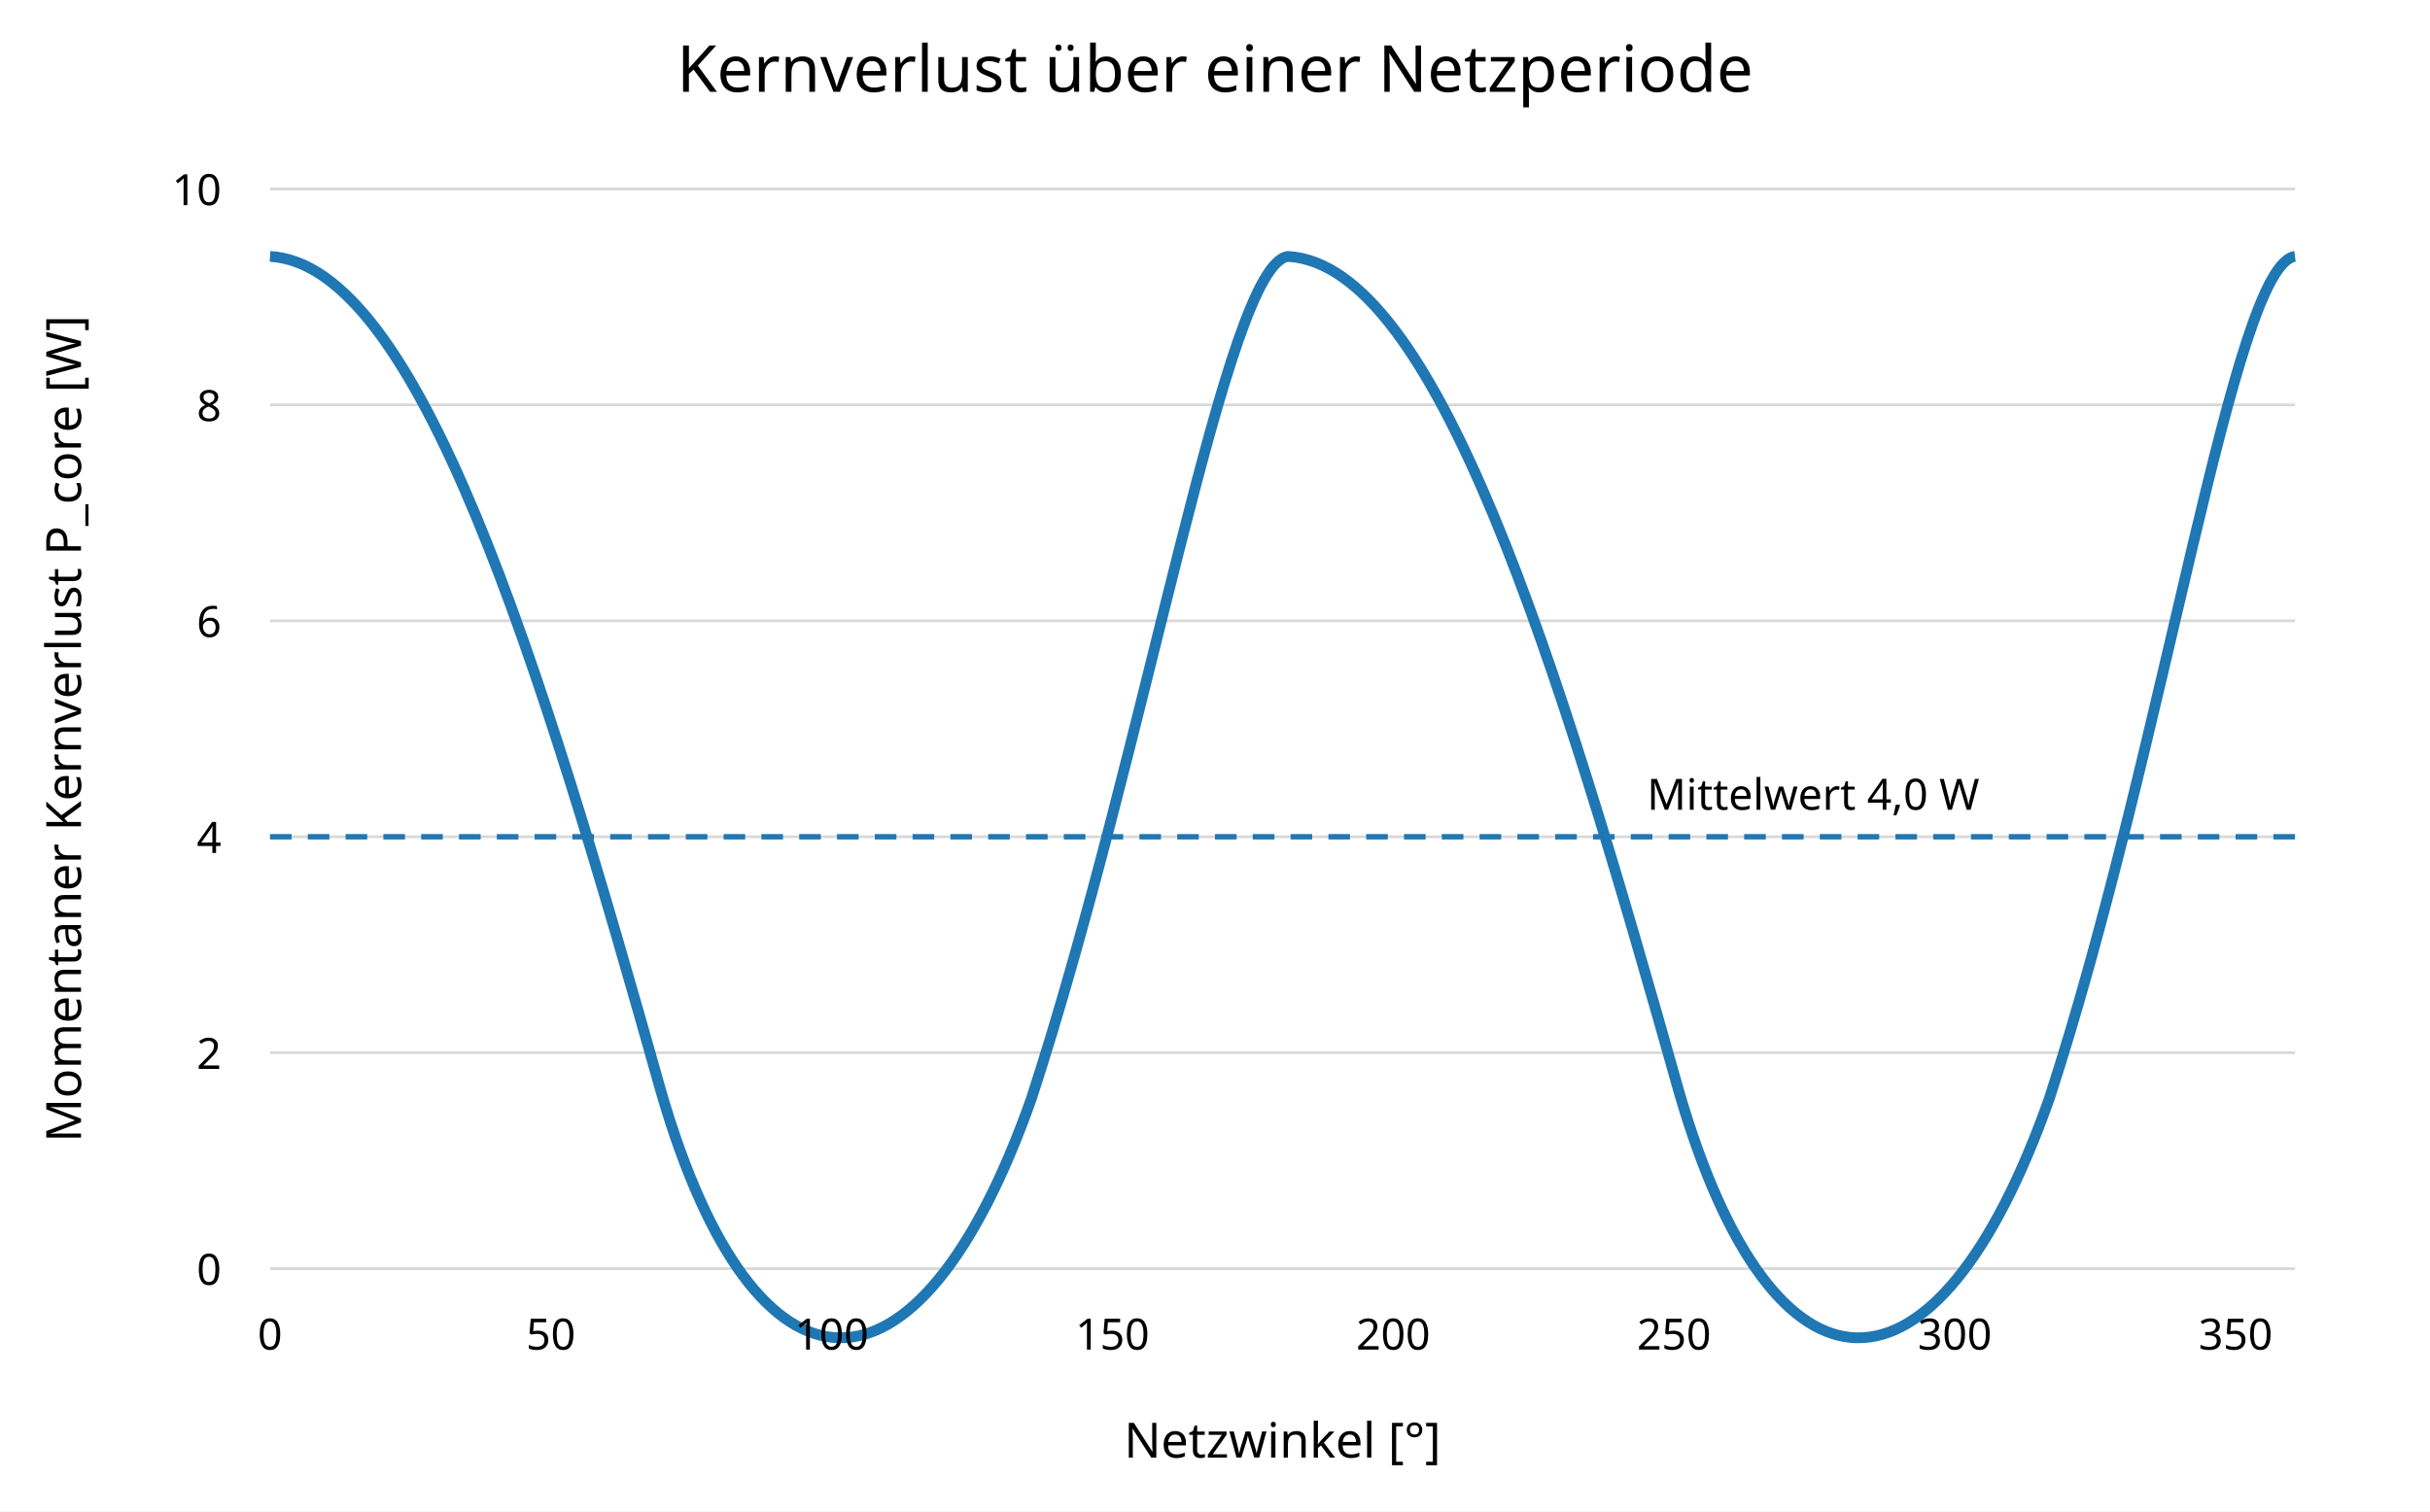
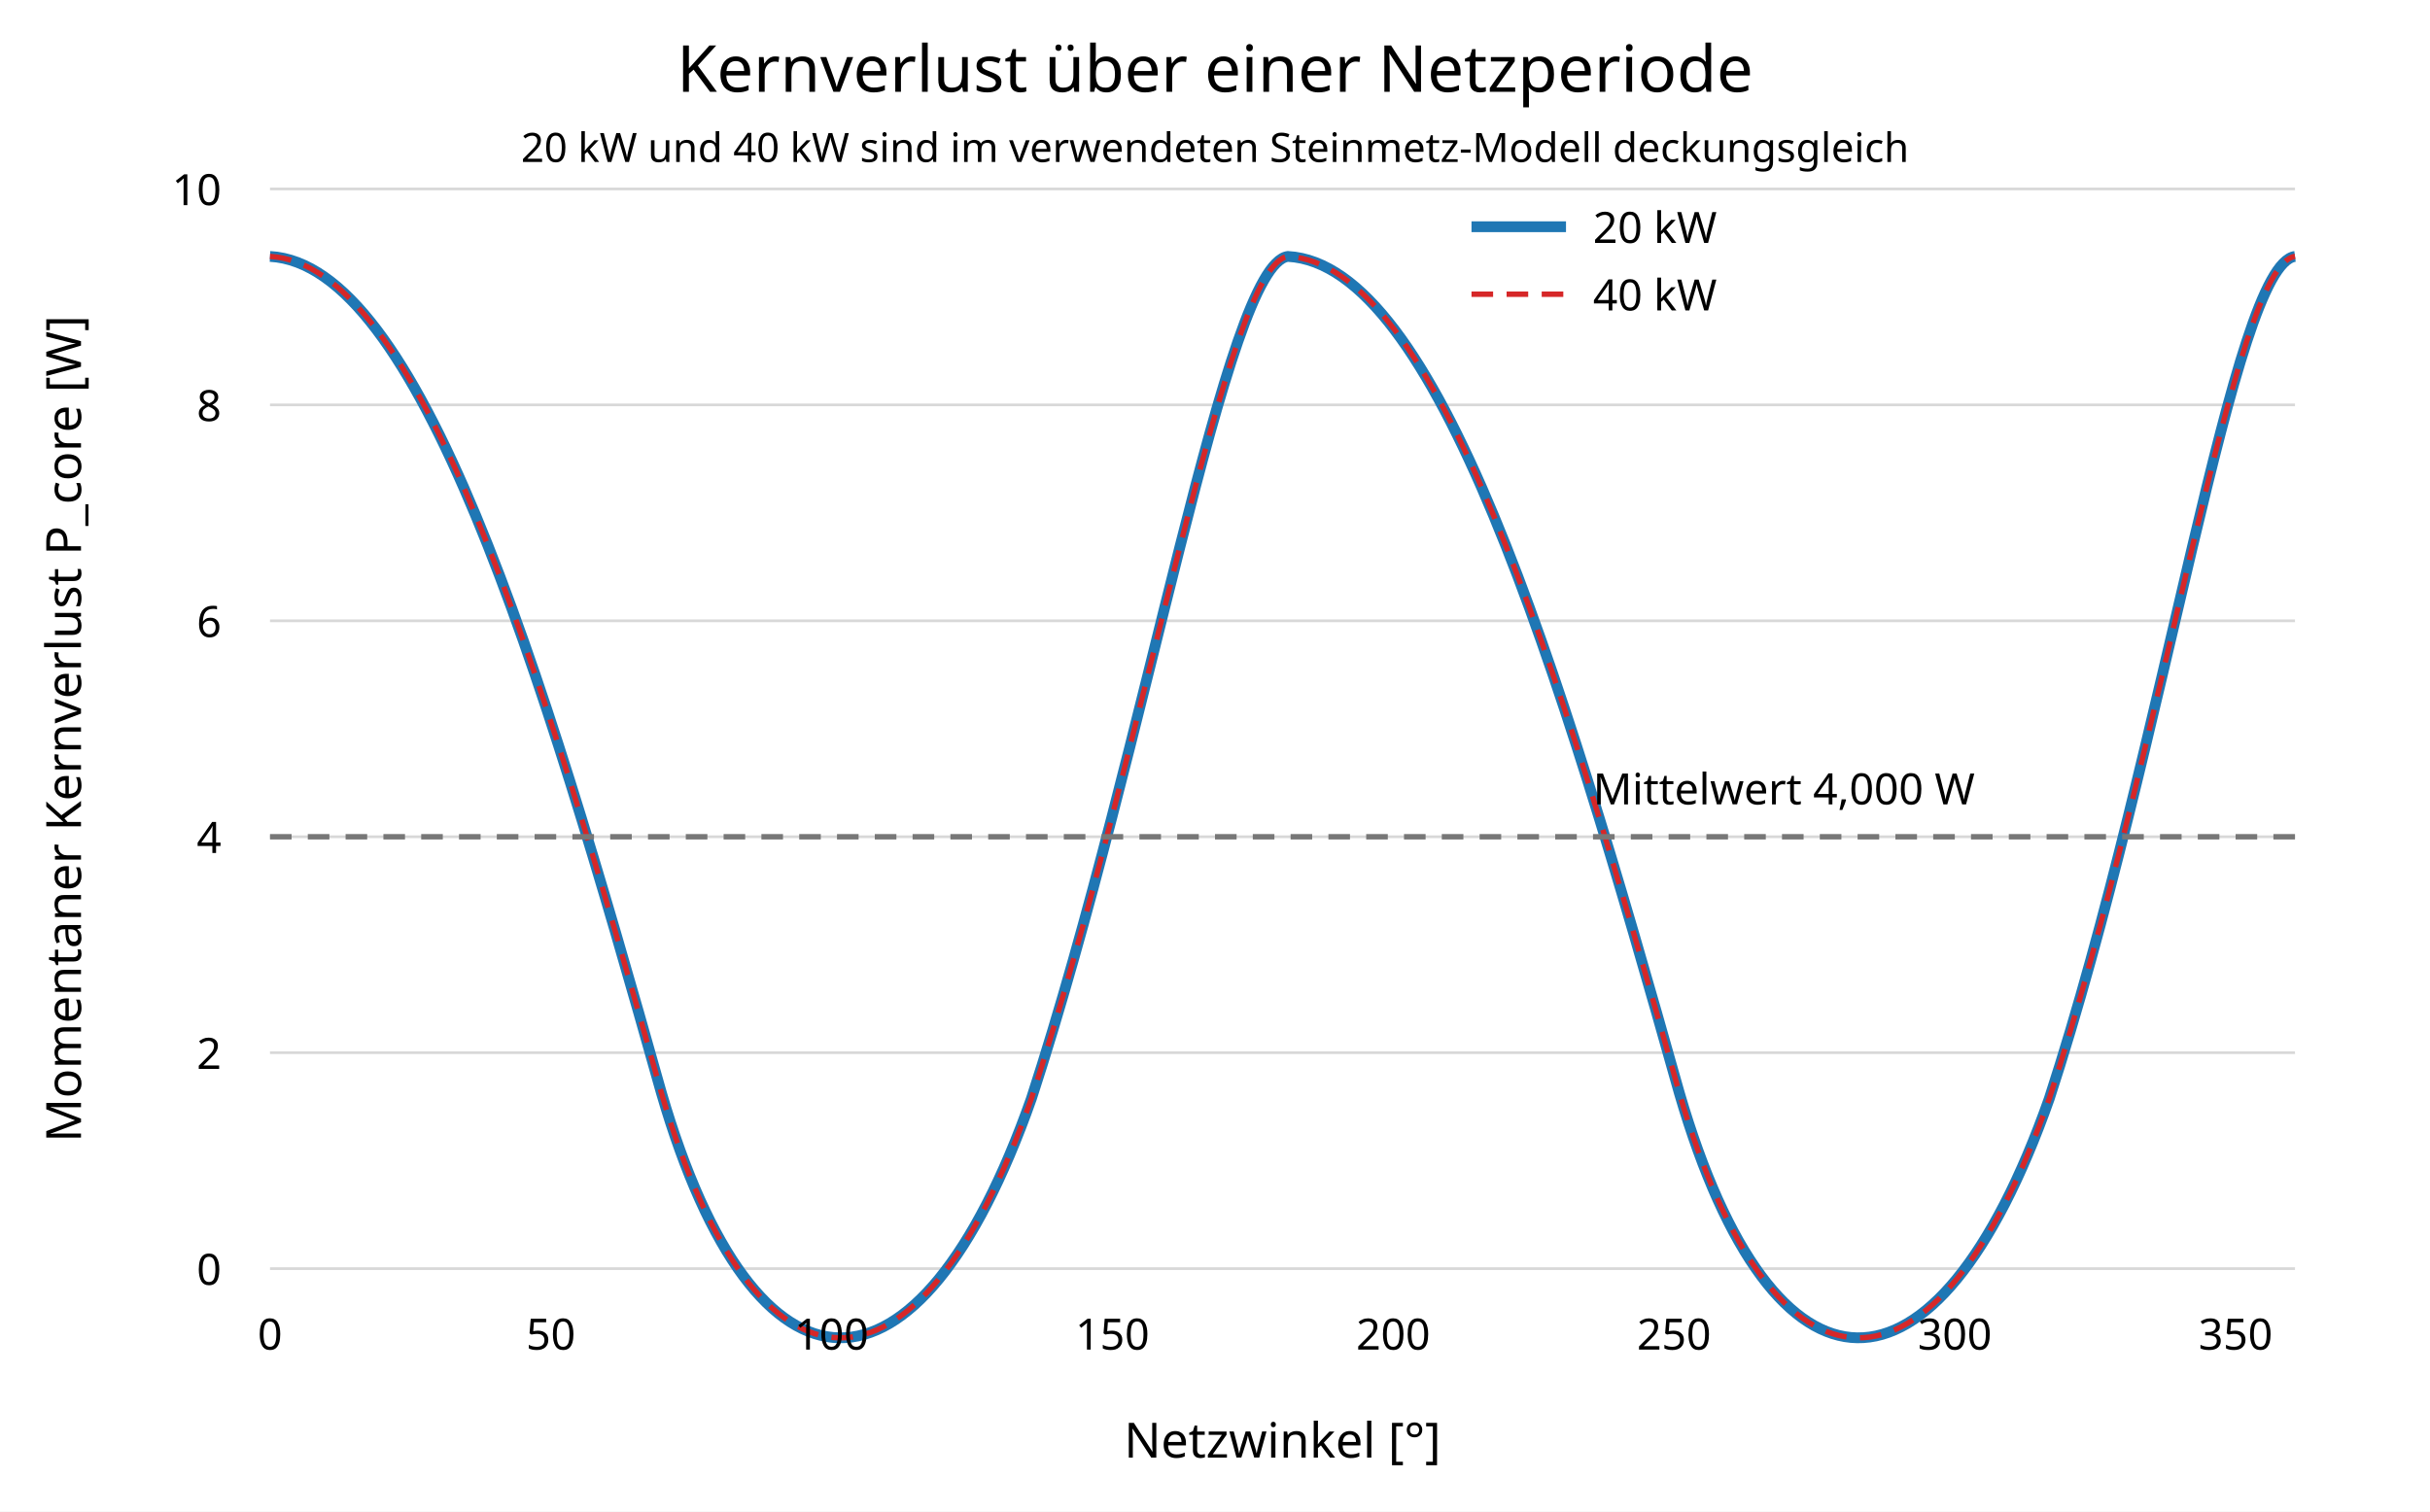
<svg xmlns="http://www.w3.org/2000/svg" viewBox="0 0 900 560">
  <rect width="900" height="560" fill="white" />
  <text x="450" y="34" text-anchor="middle" font-family="sans-serif" font-size="24">Kernverlust über einer Netzperiode</text>
+   <text x="450" y="60" text-anchor="middle" font-family="sans-serif" font-size="15">20 kW und 40 kW sind im verwendeten Steinmetz-Modell deckungsgleich</text>
  <g stroke="#d8d8d8">
    <line x1="100" y1="470" x2="850" y2="470" />
    <line x1="100" y1="390" x2="850" y2="390" />
    <line x1="100" y1="310" x2="850" y2="310" />
    <line x1="100" y1="230" x2="850" y2="230" />
    <line x1="100" y1="150" x2="850" y2="150" />
    <line x1="100" y1="70" x2="850" y2="70" />
  </g>
  <path d="M100 95 C155 98 200 245 245 405 C280 525 340 526 382 407 C425 275 454 98 477 95 C532 98 577 245 622 405 C657 525 717 526 759 407 C802 275 827 98 850 95" fill="none" stroke="#1f77b4" stroke-width="4" />
-   <line x1="100" y1="310" x2="850" y2="310" stroke="#1f77b4" stroke-width="2" stroke-dasharray="8 6" />
+   <path d="M100 95 C155 98 200 245 245 405 C280 525 340 526 382 407 C425 275 454 98 477 95 C532 98 577 245 622 405 C657 525 717 526 759 407 C802 275 827 98 850 95" fill="none" stroke="#d62728" stroke-width="2" stroke-dasharray="8 5" />
+   <line x1="100" y1="310" x2="850" y2="310" stroke="#777" stroke-width="2" stroke-dasharray="8 6" />
  <g font-family="sans-serif" font-size="16">
-     <text x="610" y="300">Mittelwert 4,0 W</text>
+     <text x="590" y="298">Mittelwert 4,000 W</text>
+     <text x="590" y="90">20 kW</text>
+     <line x1="545" y1="84" x2="580" y2="84" stroke="#1f77b4" stroke-width="4" />
+     <text x="590" y="115">40 kW</text>
+     <line x1="545" y1="109" x2="580" y2="109" stroke="#d62728" stroke-width="2" stroke-dasharray="8 5" />
    <text x="82" y="476" text-anchor="end">0</text>
    <text x="82" y="396" text-anchor="end">2</text>
    <text x="82" y="316" text-anchor="end">4</text>
    <text x="82" y="236" text-anchor="end">6</text>
    <text x="82" y="156" text-anchor="end">8</text>
    <text x="82" y="76" text-anchor="end">10</text>
    <text x="100" y="500" text-anchor="middle">0</text>
    <text x="204" y="500" text-anchor="middle">50</text>
    <text x="308" y="500" text-anchor="middle">100</text>
    <text x="412" y="500" text-anchor="middle">150</text>
    <text x="516" y="500" text-anchor="middle">200</text>
    <text x="620" y="500" text-anchor="middle">250</text>
    <text x="724" y="500" text-anchor="middle">300</text>
    <text x="828" y="500" text-anchor="middle">350</text>
    <text x="475" y="540" text-anchor="middle" font-size="18">Netzwinkel [°]</text>
    <text transform="translate(30 270) rotate(-90)" text-anchor="middle" font-size="18">Momentaner Kernverlust P_core [W]</text>
  </g>
</svg>
